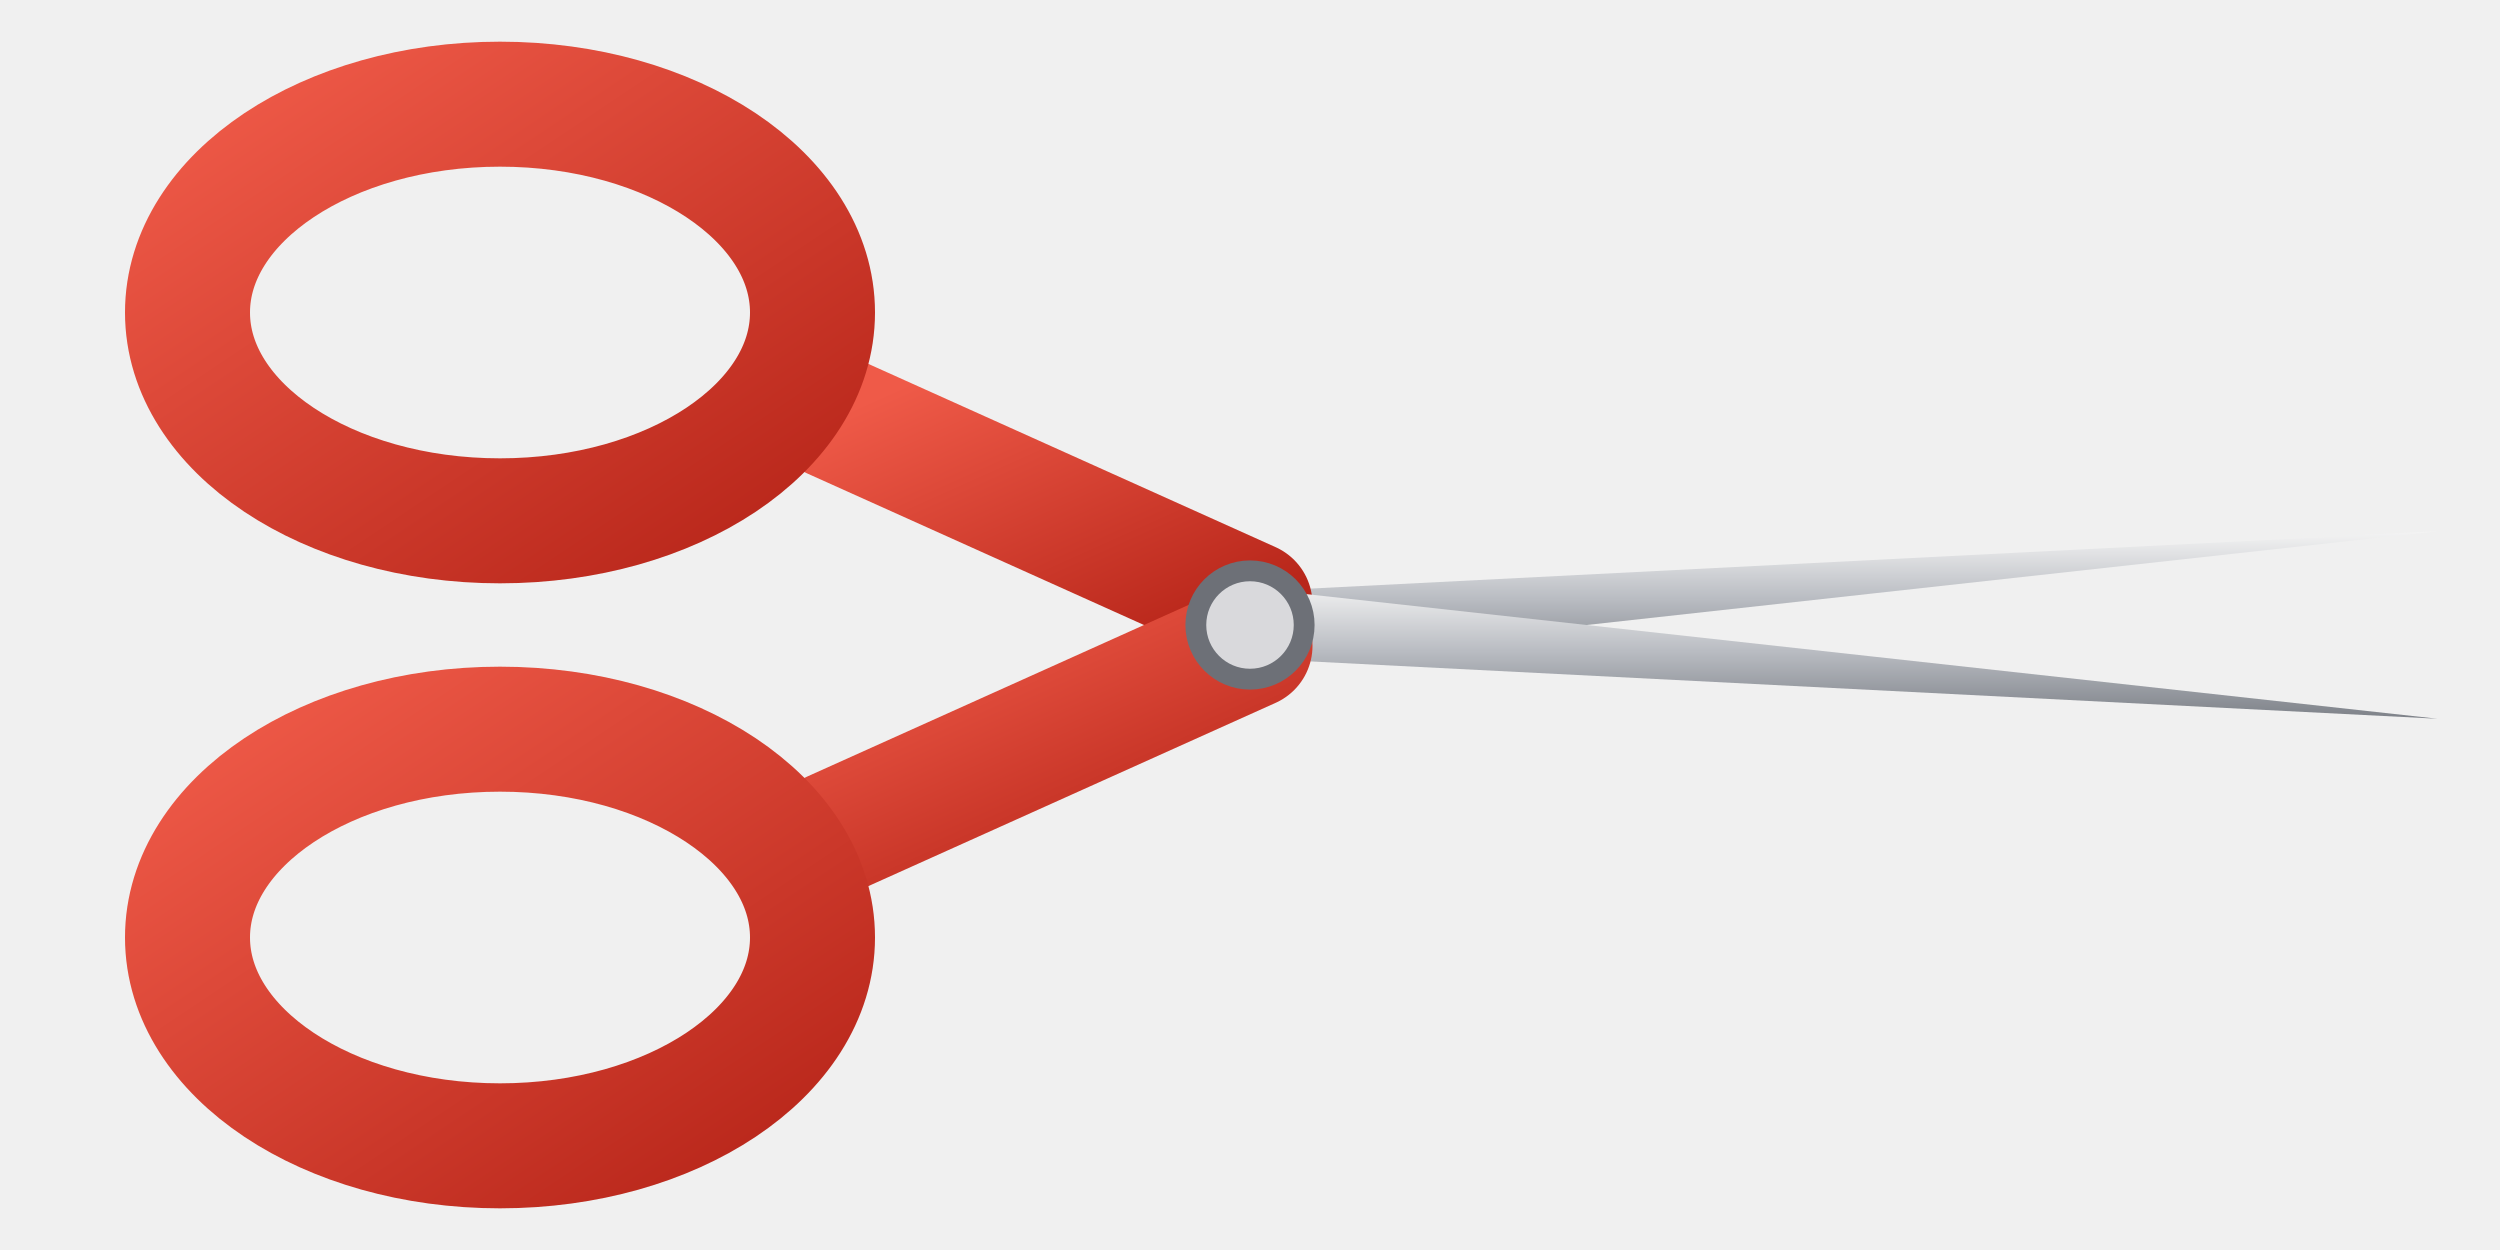
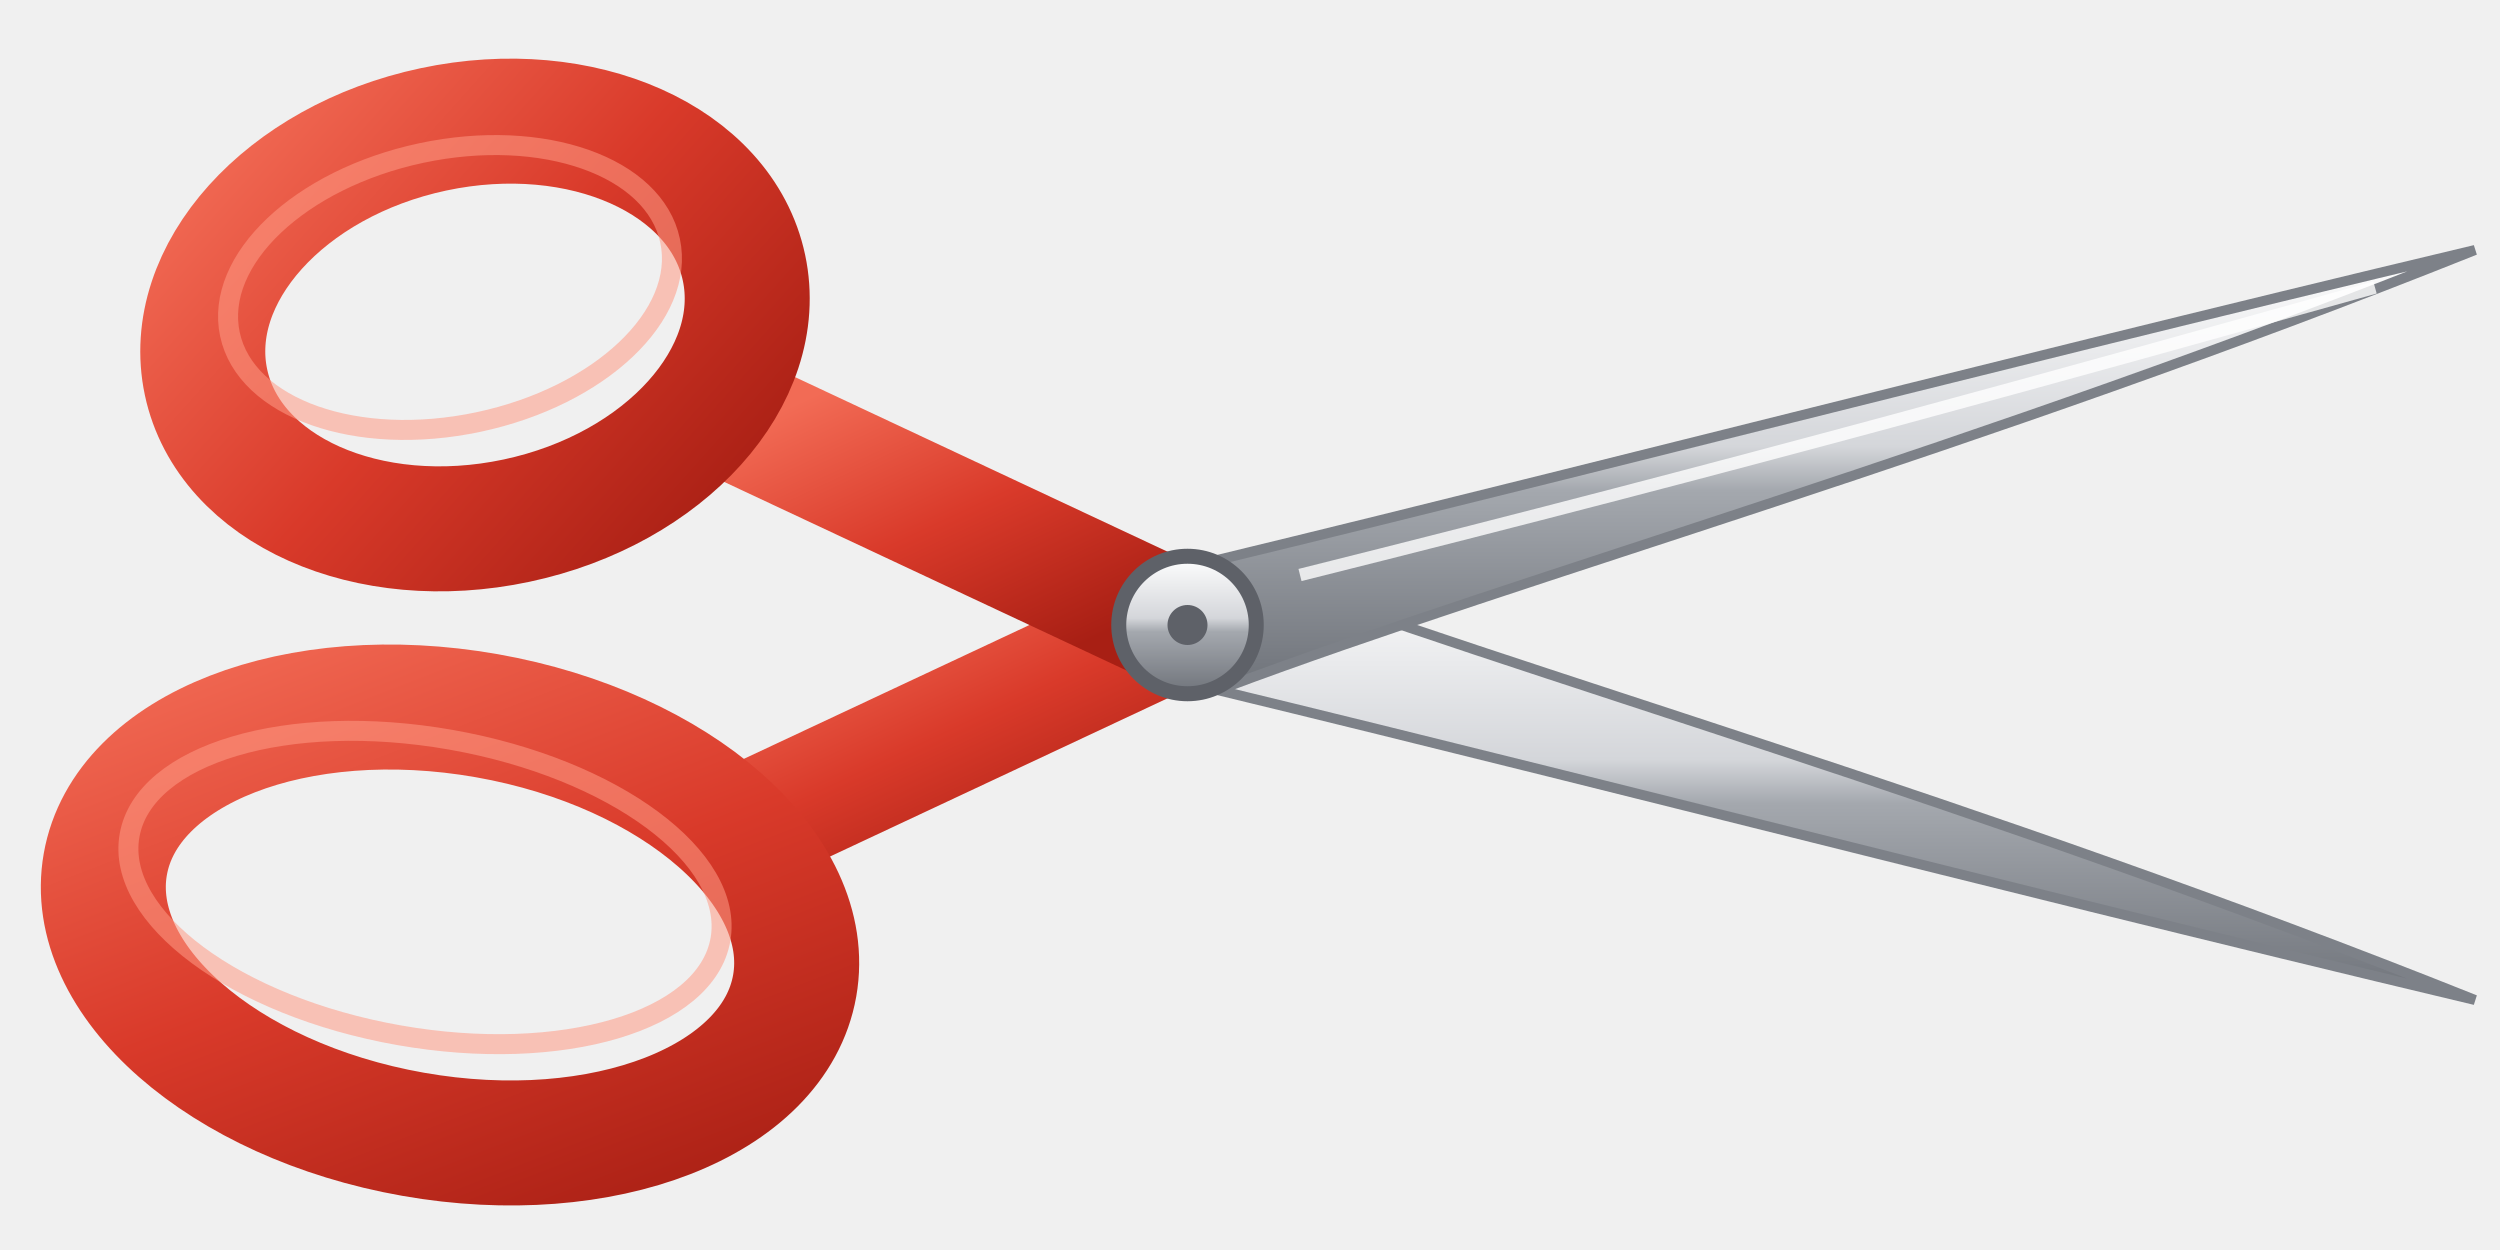
- <svg xmlns="http://www.w3.org/2000/svg" viewBox="0 0 120 60">
+ <svg xmlns="http://www.w3.org/2000/svg" viewBox="0 0 200 100" aria-hidden="true">
  <defs>
-     <linearGradient id="s" x1="0" y1="0" x2="0" y2="1">
-       <stop offset="0" stop-color="#f4f4f4" />
-       <stop offset=".5" stop-color="#b9bcc2" />
-       <stop offset="1" stop-color="#7d8188" />
+     <linearGradient id="SCs0" x1="0" y1="0" x2="0" y2="1">
+       <stop offset="0" stop-color="#ffffff" />
+       <stop offset=".45" stop-color="#d4d6da" />
+       <stop offset=".55" stop-color="#a4a8ae" />
+       <stop offset="1" stop-color="#6f737a" />
    </linearGradient>
-     <linearGradient id="r" x1="0" y1="0" x2="1" y2="1">
-       <stop offset="0" stop-color="#ef5a48" />
-       <stop offset="1" stop-color="#b8261a" />
+     <linearGradient id="SCr0" x1="0" y1="0" x2="1" y2="1">
+       <stop offset="0" stop-color="#f26b55" />
+       <stop offset=".5" stop-color="#d93a2a" />
+       <stop offset="1" stop-color="#a81f14" />
    </linearGradient>
  </defs>
-   <g>
-     <path d="M58 28.5 L117 25.5 L58 32 Z" fill="url(#s)" />
-     <path d="M40 20 L60 29" stroke="url(#r)" stroke-width="6" stroke-linecap="round" />
-     <ellipse cx="24" cy="15" rx="15" ry="10" fill="none" stroke="url(#r)" stroke-width="6" />
+   <g class="jaw dn">
+     <path d="M84 52 C118 60 156 70 198 80 C158 64 122 54 98 45 Z" fill="url(#SCs0)" stroke="#7d8188" stroke-width=".8" />
+     <path d="M60 66 L92 51" stroke="url(#SCr0)" stroke-width="10" stroke-linecap="round" />
+     <ellipse cx="36" cy="74" rx="28" ry="17" transform="rotate(10 36 74)" fill="none" stroke="url(#SCr0)" stroke-width="10" />
+     <ellipse cx="34" cy="71" rx="24" ry="12" transform="rotate(10 34 71)" fill="none" stroke="#ff9a85" stroke-width="1.6" opacity=".55" />
  </g>
-   <g>
-     <path d="M58 31.5 L117 34.5 L58 28 Z" fill="url(#s)" />
-     <path d="M40 40 L60 31" stroke="url(#r)" stroke-width="6" stroke-linecap="round" />
-     <ellipse cx="24" cy="45" rx="15" ry="10" fill="none" stroke="url(#r)" stroke-width="6" />
+   <g class="jaw up">
+     <path d="M84 48 C118 40 156 30 198 20 C158 36 122 46 98 55 Z" fill="url(#SCs0)" stroke="#7d8188" stroke-width=".8" />
+     <path d="M104 46 C140 37 165 30 190 23" stroke="#fff" stroke-width="1" opacity=".8" />
+     <path d="M60 34 L92 49" stroke="url(#SCr0)" stroke-width="10" stroke-linecap="round" />
+     <ellipse cx="38" cy="26" rx="22" ry="16" transform="rotate(-12 38 26)" fill="none" stroke="url(#SCr0)" stroke-width="10" />
+     <ellipse cx="36" cy="23" rx="18" ry="11" transform="rotate(-12 36 23)" fill="none" stroke="#ff9a85" stroke-width="1.6" opacity=".55" />
  </g>
-   <circle cx="60" cy="30" r="2.6" fill="#d9d9dc" stroke="#6d7077" stroke-width="1" />
+   <circle cx="95" cy="50" r="5.5" fill="url(#SCs0)" stroke="#5e6168" stroke-width="1.2" />
+   <circle cx="95" cy="50" r="1.6" fill="#5e6168" />
</svg>
